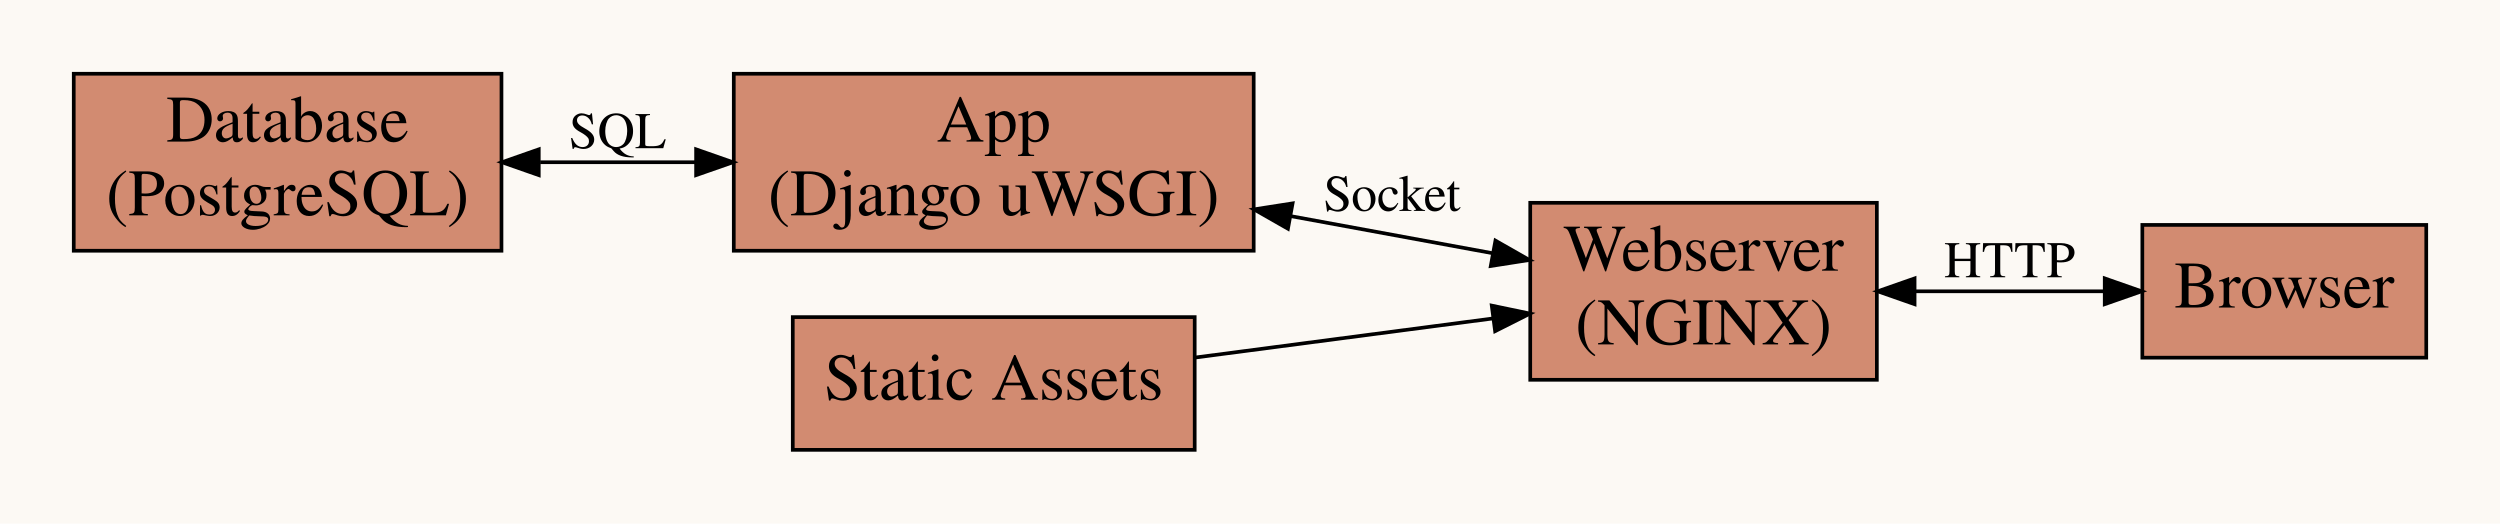
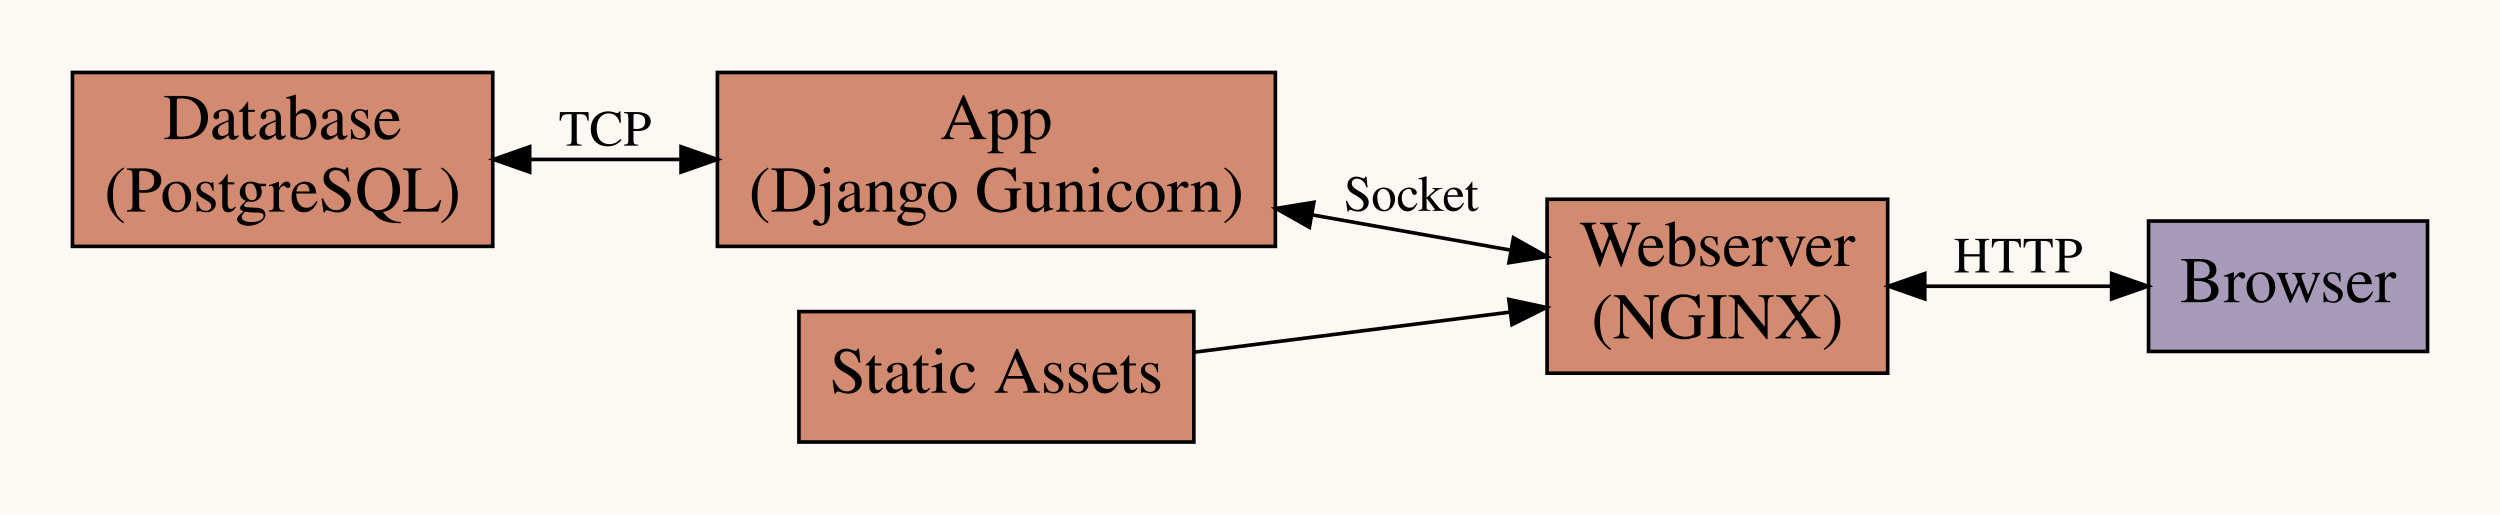
- <svg xmlns="http://www.w3.org/2000/svg" width="678pt" height="142pt" viewBox="0.00 0.00 678.00 142.00">
+ <svg xmlns="http://www.w3.org/2000/svg" width="690pt" height="142pt" viewBox="0.00 0.00 690.00 142.00">
  <g id="graph0" class="graph" transform="scale(1 1) rotate(0) translate(4 138)">
-     <polygon fill="#fcf9f4" stroke="none" points="-4,4 -4,-138 674,-138 674,4 -4,4" />
+     <polygon fill="#fcf9f4" stroke="none" points="-4,4 -4,-138 686,-138 686,4 -4,4" />
    <g id="clust1" class="cluster" />
    <g id="clust2" class="cluster" />
    <g id="node1" class="node">
-       <polygon fill="#d28b71" stroke="black" points="654,-77 577,-77 577,-41 654,-41 654,-77" />
-       <text text-anchor="middle" x="615.5" y="-54.6" font-family="Times,serif" font-size="18.00">Browser</text>
+       <polygon fill="#a89bb9" stroke="black" points="666,-77 589,-77 589,-41 666,-41 666,-77" />
+       <text text-anchor="middle" x="627.5" y="-54.6" font-family="Times,serif" font-size="18.00">Browser</text>
    </g>
    <g id="node2" class="node">
-       <polygon fill="#d28b71" stroke="black" points="336,-118 195,-118 195,-70 336,-70 336,-118" />
-       <text text-anchor="middle" x="265.5" y="-99.6" font-family="Times,serif" font-size="18.00">App</text>
-       <text text-anchor="middle" x="265.5" y="-79.6" font-family="Times,serif" font-size="18.00">(Django uWSGI)</text>
+       <polygon fill="#d28b71" stroke="black" points="348,-118 194,-118 194,-70 348,-70 348,-118" />
+       <text text-anchor="middle" x="271" y="-99.6" font-family="Times,serif" font-size="18.00">App</text>
+       <text text-anchor="middle" x="271" y="-79.6" font-family="Times,serif" font-size="18.00">(Django Gunicorn)</text>
    </g>
    <g id="node5" class="node">
-       <polygon fill="#d28b71" stroke="black" points="505,-83 411,-83 411,-35 505,-35 505,-83" />
-       <text text-anchor="middle" x="458" y="-64.6" font-family="Times,serif" font-size="18.00">Webserver</text>
-       <text text-anchor="middle" x="458" y="-44.6" font-family="Times,serif" font-size="18.00">(NGINX)</text>
+       <polygon fill="#d28b71" stroke="black" points="517,-83 423,-83 423,-35 517,-35 517,-83" />
+       <text text-anchor="middle" x="470" y="-64.6" font-family="Times,serif" font-size="18.00">Webserver</text>
+       <text text-anchor="middle" x="470" y="-44.6" font-family="Times,serif" font-size="18.00">(NGINX)</text>
    </g>
    <g id="edge2" class="edge">
-       <path fill="none" stroke="black" d="M346.109,-79.374C364.528,-75.99 383.75,-72.458 400.916,-69.304" />
-       <polygon fill="black" stroke="black" points="345.286,-75.966 336.084,-81.216 346.551,-82.851 345.286,-75.966" />
-       <polygon fill="black" stroke="black" points="401.562,-72.744 410.765,-67.495 400.297,-65.859 401.562,-72.744" />
-       <text text-anchor="middle" x="373.5" y="-80.8" font-family="Times,serif" font-size="14.00">Socket</text>
+       <path fill="none" stroke="black" d="M358.31,-78.666C376.73,-75.393 395.728,-72.018 412.674,-69.007" />
+       <polygon fill="black" stroke="black" points="357.399,-75.273 348.165,-80.468 358.623,-82.165 357.399,-75.273" />
+       <polygon fill="black" stroke="black" points="413.702,-72.379 422.936,-67.184 412.478,-65.487 413.702,-72.379" />
+       <text text-anchor="middle" x="385.5" y="-79.8" font-family="Times,serif" font-size="14.00">Socket</text>
    </g>
    <g id="node3" class="node">
      <polygon fill="#d28b71" stroke="black" points="132,-118 16,-118 16,-70 132,-70 132,-118" />
      <text text-anchor="middle" x="74" y="-99.6" font-family="Times,serif" font-size="18.00">Database</text>
      <text text-anchor="middle" x="74" y="-79.6" font-family="Times,serif" font-size="18.00">(PostgreSQL)</text>
    </g>
    <g id="edge1" class="edge">
-       <path fill="none" stroke="black" d="M142.492,-94C156.147,-94 170.628,-94 184.661,-94" />
-       <polygon fill="black" stroke="black" points="142.113,-90.5 132.113,-94 142.113,-97.5 142.113,-90.5" />
-       <polygon fill="black" stroke="black" points="184.782,-97.5 194.782,-94 184.782,-90.5 184.782,-97.5" />
-       <text text-anchor="middle" x="163.5" y="-97.8" font-family="Times,serif" font-size="14.00">SQL</text>
+       <path fill="none" stroke="black" d="M142.363,-94C155.755,-94 169.988,-94 183.906,-94" />
+       <polygon fill="black" stroke="black" points="142.189,-90.5 132.189,-94 142.189,-97.5 142.189,-90.5" />
+       <polygon fill="black" stroke="black" points="183.969,-97.5 193.969,-94 183.969,-90.5 183.969,-97.5" />
+       <text text-anchor="middle" x="163" y="-97.8" font-family="Times,serif" font-size="14.00">TCP</text>
    </g>
    <g id="node4" class="node">
-       <polygon fill="#d28b71" stroke="black" points="320,-52 211,-52 211,-16 320,-16 320,-52" />
-       <text text-anchor="middle" x="265.5" y="-29.6" font-family="Times,serif" font-size="18.00">Static Assets</text>
+       <polygon fill="#d28b71" stroke="black" points="325.5,-52 216.5,-52 216.5,-16 325.5,-16 325.5,-52" />
+       <text text-anchor="middle" x="271" y="-29.6" font-family="Times,serif" font-size="18.00">Static Assets</text>
    </g>
    <g id="edge3" class="edge">
-       <path fill="none" stroke="black" d="M320.072,-41.03C345.22,-44.331 375.196,-48.265 400.681,-51.609" />
-       <polygon fill="black" stroke="black" points="400.564,-55.124 410.935,-52.955 401.475,-48.183 400.564,-55.124" />
+       <path fill="none" stroke="black" d="M325.571,-40.798C352.546,-44.222 385.242,-48.371 412.601,-51.843" />
+       <polygon fill="black" stroke="black" points="412.441,-55.35 422.802,-53.137 413.322,-48.406 412.441,-55.35" />
    </g>
    <g id="edge4" class="edge">
-       <path fill="none" stroke="black" d="M515.376,-59C532.135,-59 550.33,-59 566.503,-59" />
-       <polygon fill="black" stroke="black" points="515.234,-55.5 505.234,-59 515.234,-62.5 515.234,-55.5" />
-       <polygon fill="black" stroke="black" points="566.803,-62.5 576.803,-59 566.803,-55.5 566.803,-62.5" />
-       <text text-anchor="middle" x="541" y="-62.8" font-family="Times,serif" font-size="14.00">HTTP</text>
+       <path fill="none" stroke="black" d="M527.376,-59C544.135,-59 562.33,-59 578.503,-59" />
+       <polygon fill="black" stroke="black" points="527.234,-55.5 517.234,-59 527.234,-62.5 527.234,-55.5" />
+       <polygon fill="black" stroke="black" points="578.803,-62.5 588.803,-59 578.803,-55.5 578.803,-62.5" />
+       <text text-anchor="middle" x="553" y="-62.8" font-family="Times,serif" font-size="14.00">HTTP</text>
    </g>
  </g>
</svg>
